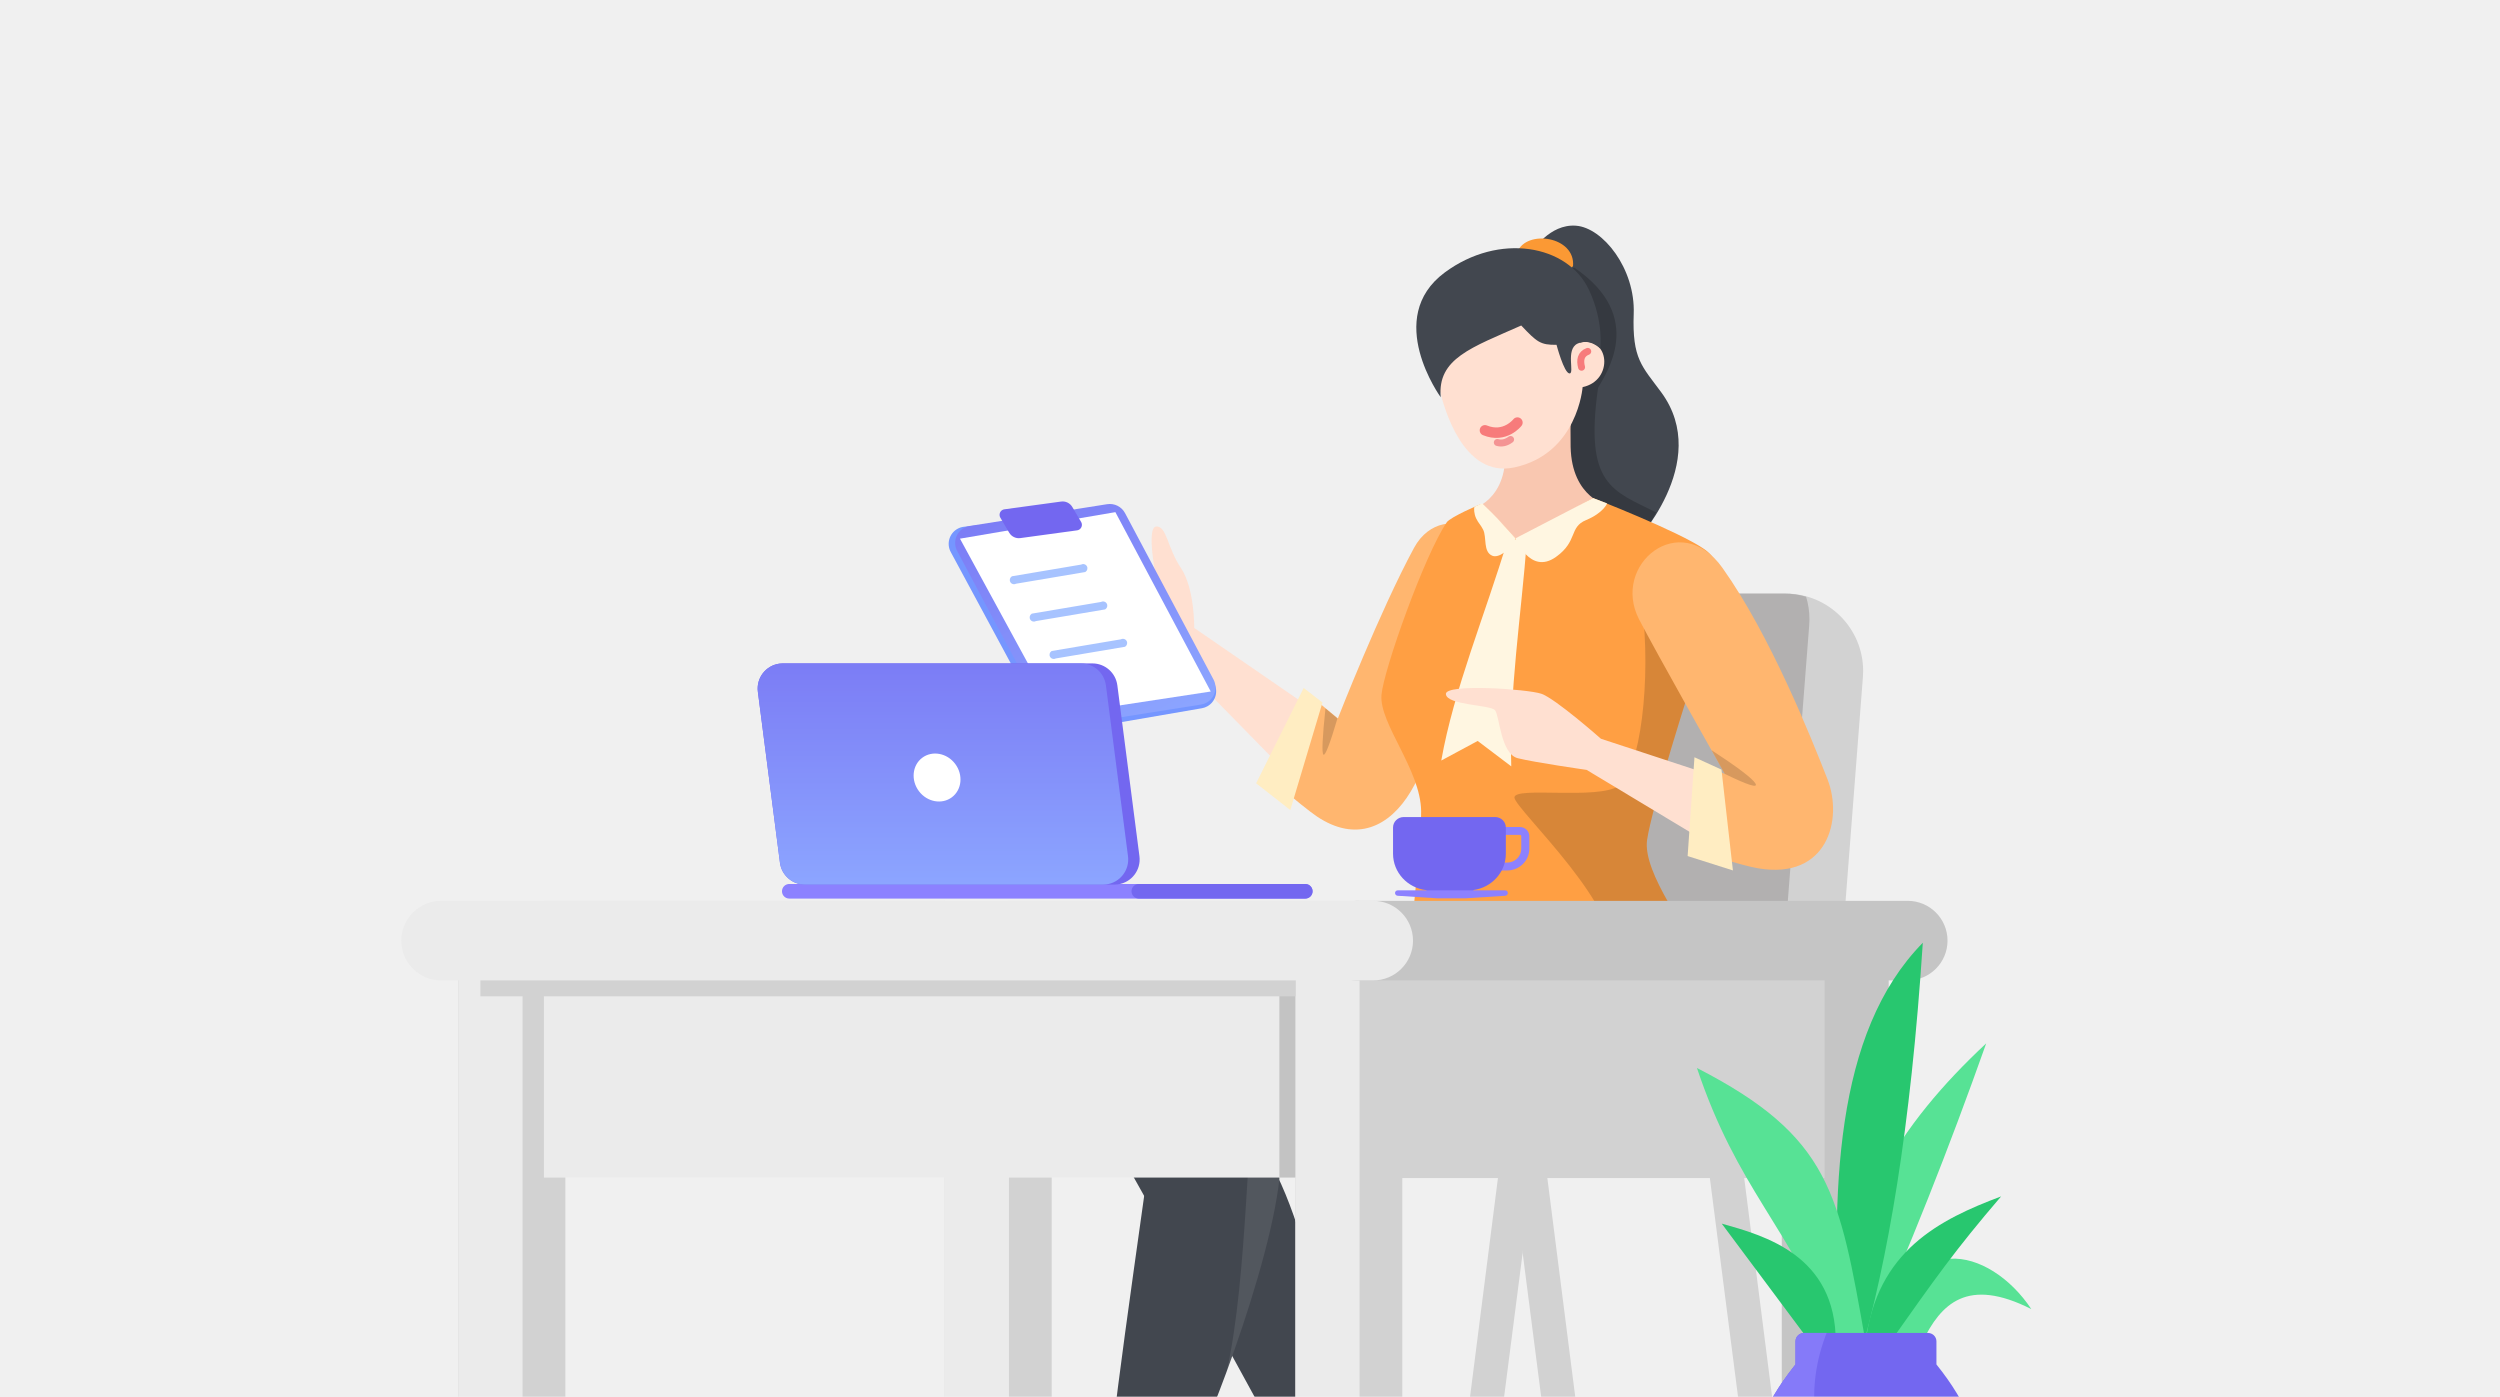
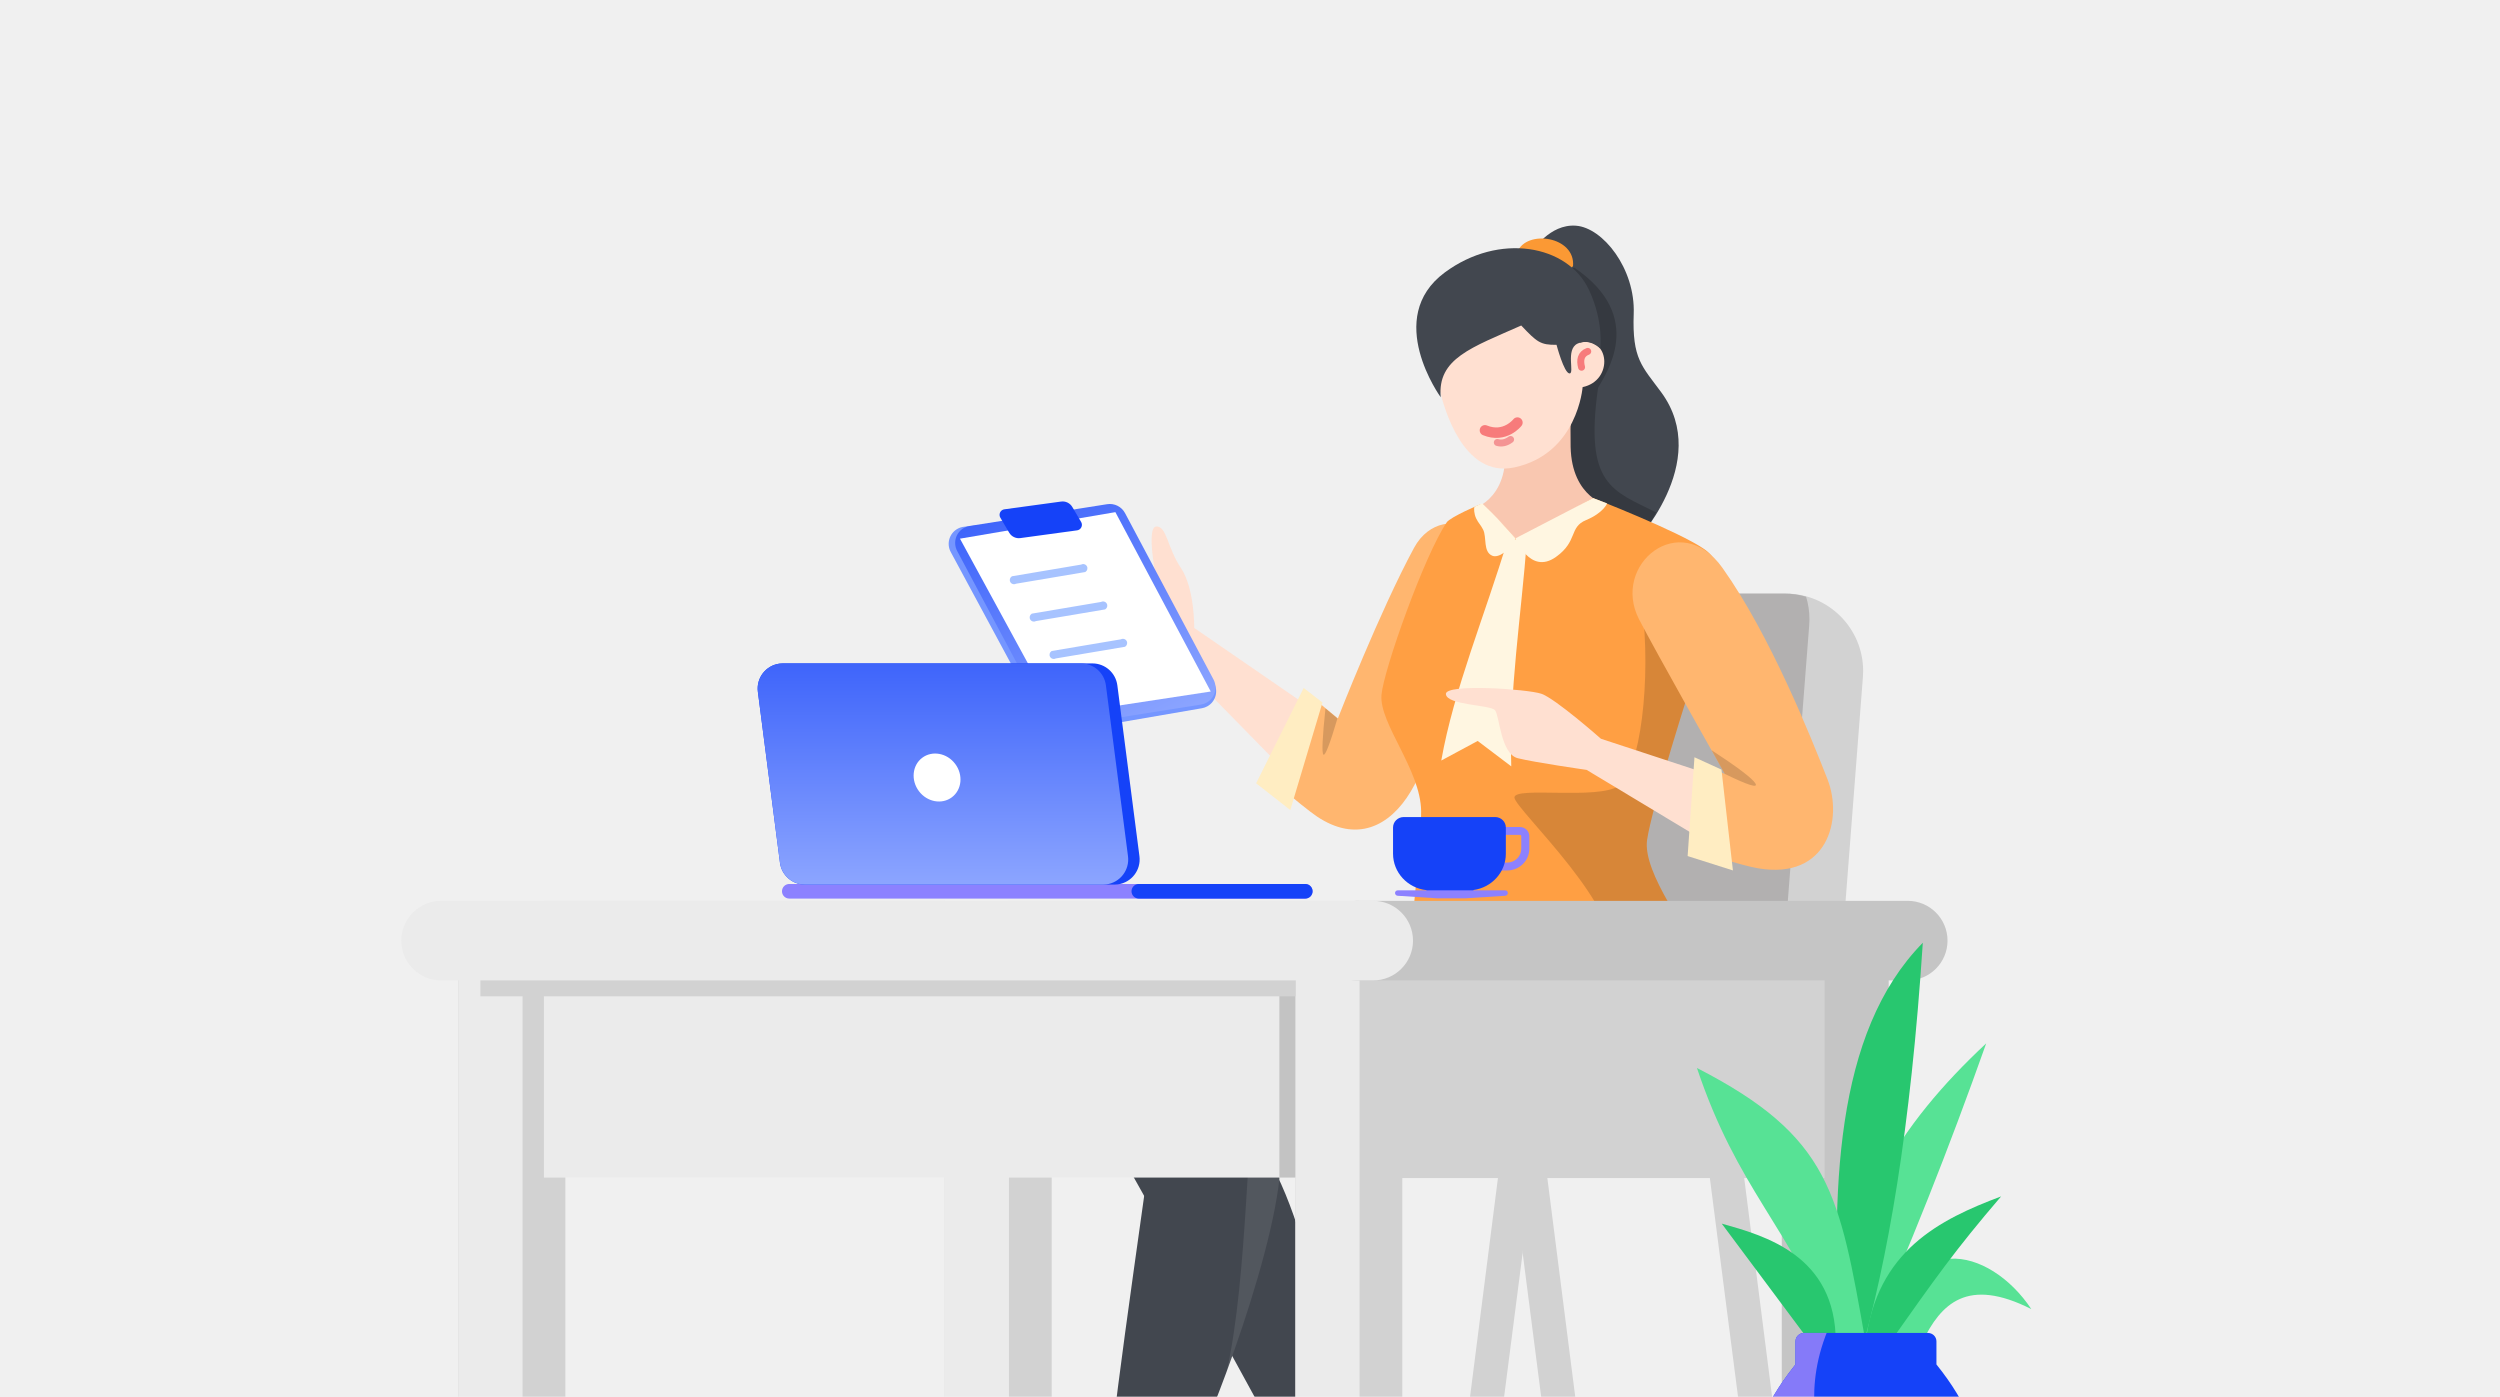
<svg xmlns="http://www.w3.org/2000/svg" xmlns:xlink="http://www.w3.org/1999/xlink" width="358px" height="200px" viewBox="0 0 358 200" version="1.1">
  <defs>
    <path d="M6,0 L352,0 C355.314,-6.08718376e-16 358,2.686 358,6 L358,200 L358,200 L0,200 L0,6 C-4.05812251e-16,2.686 2.686,6.08718376e-16 6,0 Z" id="path-1" />
    <linearGradient x1="68.669%" y1="-53.107%" x2="68.669%" y2="100%" id="linearGradient-3">
-       <stop stop-color="#7367F0" offset="0%" />
+       <stop stop-color="#1542f8" offset="0%" />
      <stop stop-color="#8CA5FF" offset="100%" />
    </linearGradient>
    <linearGradient x1="68.669%" y1="-53.107%" x2="68.669%" y2="100%" id="linearGradient-4">
-       <stop stop-color="#7367F0" offset="0%" />
+       <stop stop-color="#1542f8" offset="0%" />
      <stop stop-color="#8CA5FF" offset="100%" />
    </linearGradient>
    <path d="M7.952,0.064 L25.69,0.064 C26.366,0.064 26.914,0.603 26.914,1.268 L26.914,4.578 C31.399,10.144 33.642,15.71 33.642,21.277 C33.642,26.672 31.727,32.066 27.896,37.461 C27.668,37.784 27.293,37.976 26.894,37.976 L6.749,37.976 C6.349,37.976 5.975,37.784 5.746,37.461 C1.915,32.066 0,26.672 0,21.277 C0,15.815 2.159,10.354 6.477,4.893 L6.728,4.578 L6.728,1.268 C6.728,0.603 7.276,0.064 7.952,0.064 Z" id="path-5" />
  </defs>
  <g id="📝-Pages-New" stroke="none" stroke-width="1" fill="none" fill-rule="evenodd">
    <g id="Knowledge-Base" transform="translate(-670, -791)">
      <g id="Illustration" transform="translate(670, 791)">
        <mask id="mask-2" fill="white">
          <use xlink:href="#path-1" />
        </mask>
        <g id="Mask" />
        <g mask="url(#mask-2)">
          <g transform="translate(57, 30)">
            <g id="Chair4" transform="translate(121, 55)">
              <polygon id="Path" fill="#D2D2D2" points="38.077 71.363 28.831 143.879 33.679 143.815 42.925 72.042" />
              <polygon id="Path" fill="#D2D2D2" transform="translate(44.20678, 107.6211) scale(-1, 1) translate(-44.20678, -107.6211) " points="46.406 71.363 37.159 143.879 42.007 143.815 51.254 72.042" />
              <polygon id="Path" fill="#D2D2D2" transform="translate(72.39661, 107.6211) scale(-1, 1) translate(-72.39661, -107.6211) " points="74.596 71.363 65.349 143.879 70.197 143.815 79.444 72.042" />
              <path d="M0,75.186 C-5.12399906e-16,71.002 3.392,67.61 7.576,67.61 L36.218,67.61 C41.936,67.61 46.717,63.261 47.256,57.568 L51.76,10.042 C52.299,4.349 57.08,2.82683167e-15 62.798,0 L77.715,0 C83.839,6.51445281e-16 88.803,4.964 88.803,11.088 C88.803,11.374 88.792,11.659 88.77,11.944 L84.08,72.53 C83.633,78.304 78.817,82.762 73.025,82.762 L7.576,82.762 C3.392,82.762 5.12399906e-16,79.37 0,75.186 Z" id="Path" fill="#D2D2D2" />
              <path d="M77.51,-2.27373675e-13 C78.594,-2.27572851e-13 79.642,0.156 80.632,0.446 C80.945,1.469 81.113,2.555 81.113,3.68 C81.113,3.966 81.102,4.253 81.079,4.538 L76.394,64.893 C75.946,70.666 71.13,75.123 65.339,75.123 L0.071,75.123 L0.001,75.122 C0,75.073 9.36073955e-17,75.024 0,74.974 C6.90201459e-15,70.801 3.383,67.418 7.556,67.418 L36.107,67.418 C41.825,67.418 46.605,63.071 47.146,57.379 L51.645,10.039 C52.185,4.347 56.965,-2.24547053e-13 62.683,-2.27373675e-13 L77.51,-2.27373675e-13 Z" id="Combined-Shape" fill="#B2B0B0" />
            </g>
            <g id="Wom3.4" transform="translate(143, 100) scale(-1, 1) translate(-143, -100) translate(80, 0)">
              <g id="LLeg" transform="translate(28.09581, 104.5721)" fill="#42474F">
                <path d="M15.558,0.024 C22.487,0.333 61.05,8.844 68.057,10.29 C75.063,11.737 80.986,19.561 75.644,28.622 C69.643,38.793 54.16,67.679 50.401,74.191 C48.54,77.414 39.154,75.607 41.359,70.197 C45.469,60.113 47.378,34.78 57.857,25.544 C57.857,25.544 22.616,31.664 7.393,24.653 C-3.67,19.557 -1.167,-0.722 15.558,0.024 Z" id="Path" />
              </g>
              <g id="LArm" transform="translate(48.23367, 44.95087)">
                <path d="M43.754,14.969 C43.754,14.969 43.676,9.343 45.648,6.403 C47.62,3.463 47.698,0.34 49.191,0.442 C50.683,0.544 49.205,7.803 49.205,7.803 C49.205,7.803 51.099,7.081 52.459,6.168 C53.82,5.255 57.945,0.753 58.909,1.551 C60.543,2.91 57.911,10.578 56.477,12.111 C55.038,13.644 47.179,18.687 47.179,18.687 L27.93,38.329 L24.316,28.35 L43.754,14.969 Z" id="Path" fill="#FFE0D1" />
                <path d="M1.174,13.114 C4.398,20.574 10.299,34.278 12.732,38.367 C15.781,43.487 20.589,45.743 26.218,41.944 C27.214,41.272 29.23,39.651 32.266,37.082 L26.756,24.982 C24.374,26.944 23.183,27.925 23.183,27.925 C23.183,27.925 17.134,12.452 12.268,3.488 C8.054,-4.267 -3.732,1.772 1.174,13.114 Z" id="Path" fill="#FFB66F" />
                <path d="M23.245,27.933 C24.328,31.599 24.996,33.326 25.249,33.114 C25.503,32.902 25.406,30.696 24.959,26.496 L23.245,27.933 Z" id="Path" fill-opacity="0.16" fill="#000000" />
                <polygon id="Path-65" fill="#FFEDC2" points="25.387 25.652 29.994 41.05 34.888 37.217 28.077 23.567" />
              </g>
              <g id="Head" transform="translate(19.60132, 0)">
                <g id="Group-21" transform="translate(17.13841, 26.00611) rotate(12) translate(-17.13841, -26.00611) translate(4.638413, 2.506106)">
                  <path d="M15.016,2.524 C15.016,2.524 11.819,-0.875 8.127,0.216 C4.434,1.306 1.095,7.99 2.68,14.273 C4.258,20.557 3.073,21.85 1.159,26.085 C-3.983,37.477 9.656,46.638 9.656,46.638 L24.522,43.484 L19.211,15.738 L15.016,2.524 Z" id="Path" fill="#42474F" />
                  <path d="M9.606,6.059 C0.946,15.119 8.457,21.904 9.872,23.571 C14.734,36.855 10.866,38.412 5.454,42.76 L8.364,46.078 L16.706,42.599 L16.438,5.331 L9.606,6.059 Z" id="Path-50" fill-opacity="0.199" fill="#000000" />
                </g>
                <path d="M13.051,42.433 C13.051,42.433 18.329,41.374 18.485,33.986 C18.642,26.597 17.773,24.075 17.773,24.075 L27.726,23.895 C27.726,23.895 27.835,32.13 27.836,35.109 C27.841,42.351 33.426,43.191 33.426,43.191 C33.426,43.191 32.265,48.92 23.246,49.426 C16.204,49.822 13.051,42.433 13.051,42.433 Z" id="Path" fill="#F9C7B0" />
                <g id="Group-20" transform="translate(27.08848, 21.33915) rotate(12) translate(-27.08848, -21.33915) translate(13.58848, 5.339154)">
                  <path d="M1.995,4.913 C0.754,0.819 7.424,-1.657 9.383,1.292 C9.383,1.292 10.344,4.087 8.341,5.683 C5.631,7.835 1.995,4.913 1.995,4.913 Z" id="Path" fill="#FB9934" />
                  <path d="M3.36,15.846 C-1.08,15.674 -0.356,22.161 4.257,22.152 C4.257,22.152 6.936,31.367 16.237,31.367 C23.791,31.367 24.282,20.627 24.351,18.484 C24.425,16.2 24.434,8.695 24.434,8.695 L3.187,8.685 L3.36,15.846 Z" id="Path" fill="#FFE0D1" />
                  <path d="M5.69,19.846 C6.446,19.639 6.651,15.451 6.651,15.451 C8.913,15.003 9.311,14.493 11.02,11.694 C18.613,13.309 23.767,13.802 24.434,19.35 C24.434,19.35 30.136,6.54 20.146,1.987 C11.358,-2.013 2.087,1.745 0.469,8.729 C-0.677,13.659 0.637,17.28 0.637,17.28 C0.637,17.28 1.788,15.451 3.677,15.908 C5.567,16.365 4.934,20.052 5.69,19.846 Z" id="Path" fill="#42474F" />
                  <path d="M14.608,24.436 C14.608,24.436 16.137,26.901 19.119,26.027" id="Path" stroke="#F77B7B" stroke-width="1.5" stroke-linecap="round" transform="translate(16.86349, 25.32509) rotate(-18) translate(-16.86349, -25.32509) " />
                  <path d="M15.903,27.378 C16.603,27.671 17.267,27.671 17.848,27.334" id="Path" stroke="#F49494" stroke-linecap="round" transform="translate(16.87519, 27.46345) rotate(2) translate(-16.87519, -27.46345) " />
                  <path d="M3.565,19.444 C3.844,18.44 3.72,17.563 2.721,17.162" id="Path-8" stroke="#F77B7B" stroke-linecap="round" transform="translate(3.207757, 18.30307) rotate(-13) translate(-3.207757, -18.30307) " />
                </g>
              </g>
              <g id="Group-19" transform="translate(16.70562, 41.32406)">
                <path d="M34.241,0.88 C34.362,0.874 38.619,2.737 39.109,3.456 C42.302,8.137 48.165,24.612 48.466,28.186 C48.807,32.308 42.859,38.875 42.786,44.843 C42.721,50.812 45.33,68.784 44.318,70.463 C43.314,72.141 36.716,80.116 35.339,80.148 C33.955,80.181 32.921,75.994 30.824,76.085 C28.735,76.176 24.379,81.727 22.501,81.688 C20.631,81.647 1.248,69.377 2.729,65.882 C4.219,62.386 11.134,53.698 10.429,48.935 C9.733,44.173 4.171,26.592 2.163,20.609 C0.163,14.625 -1.448,9.859 2.284,7.284 C6.017,4.71 18.161,0 18.161,0 L29.035,6.078 C29.035,6.078 33.61,0.91 34.241,0.88 Z" id="Path" fill="#FF9F43" />
                <path d="M30.375,5.909 C33.636,16.745 38.112,27.423 39.904,37.585 L34.69,34.778 L29.881,38.419 C30.221,27.854 28.446,16.762 27.63,5.909 L30.375,5.909 Z" id="Path" fill="#FFF6E1" />
                <path d="M11.326,14.23 L11.202,15.106 C9.741,25.988 11.47,39.194 14.467,41.208 C17.525,43.265 29.43,41.247 29.43,42.875 C29.43,44.504 12.978,59.43 15.679,66.566 C17.164,70.489 16.667,73.978 14.187,77.033 L13.468,76.549 C7.848,72.741 1.883,67.879 2.729,65.882 C4.219,62.386 11.134,53.698 10.429,48.935 C9.761,44.363 4.608,27.978 2.42,21.381 L1.723,19.289 C0.913,16.837 0.239,14.615 0.076,12.698 L0.579,12.373 C8.614,7.226 12.197,7.845 11.326,14.23 L11.326,14.23 Z" id="Path" fill-opacity="0.16" fill="#000000" />
                <path d="M16.154,0.767 L18.161,0 L29.274,5.763 C29.274,5.763 27.184,11.076 23.484,8.43 C20.312,6.168 21.65,4.177 19.164,3.15 C16.687,2.123 16.154,0.767 16.154,0.767 Z" id="Path" fill="#FFF6E1" />
                <path d="M29.274,5.763 C30.079,7.551 31.717,8.596 32.563,8.271 C33.961,7.734 33.361,5.597 33.912,4.518 C34.306,3.752 34.561,3.636 34.906,2.917 C35.227,2.257 35.24,1.466 35.158,1.247 L34.065,0.751 C33.063,1.694 32.329,2.417 31.863,2.917 C31.283,3.541 30.419,4.49 29.274,5.763 Z" id="Path" fill="#FFF6E1" />
              </g>
              <g id="RArm" transform="translate(0, 47.66368)">
                <path d="M33.745,28.126 C33.745,28.126 40.288,22.348 42.29,21.678 C44.293,21.007 56.022,20.202 55.949,21.717 C55.864,23.34 49.564,23.247 48.912,24.045 C48.259,24.844 48.11,30.302 45.643,30.915 C43.18,31.528 35.798,32.584 35.798,32.584 L18.138,43.213 L17.383,33.501 L33.745,28.126 Z" id="Path" fill="#FFE0D1" />
                <path d="M16.341,3.661 C9.448,13.369 3.563,28.156 1.304,33.921 C-0.955,39.686 1.324,48.381 11.257,46.674 C12.375,46.482 14.188,46.001 16.696,45.23 L19.07,31.878 C17.029,32.733 16.008,33.161 16.008,33.161 C16.008,33.161 25.88,15.699 28.291,11.017 C32.318,3.2 22.412,-4.892 16.341,3.661 Z" id="Path" fill="#FFB66F" />
                <path d="M16.008,33.161 C12.665,34.79 11.204,35.247 11.624,34.53 C12.045,33.813 14.137,32.225 17.9,29.765 L16.008,33.161 Z" id="Path" fill-opacity="0.16" fill="#000000" />
                <polygon id="Path-64" fill="#FFEDC2" points="16.486 32.544 14.847 46.982 21.331 44.925 20.353 30.776" />
              </g>
              <g id="RLeg" transform="translate(15.94627, 101.5411)">
                <path d="M6.757,0.134 C-1.984,13.276 -1.129,22.783 9.321,28.653 C22.707,36.172 63.994,27.364 63.994,27.364 C63.994,27.364 63.262,33.248 63.994,38.496 C65.907,52.202 75.004,75.037 76.928,77.906 C79.59,81.874 87.697,78.881 87.85,75.577 C88.003,72.274 81.738,30.078 80.785,22.032 C79.838,13.985 76.846,12.816 68.106,10.617 C66.099,10.111 42.356,4.223 40.181,4.395 C27.723,5.378 16.581,3.957 6.757,0.134 Z" id="Path" fill="#42474F" />
                <path d="M16.28,26.462 C29.834,27.977 65.717,24.853 67.158,26.273 C68.534,27.628 68.304,51.208 71.391,64.855 C68.35,56.586 65.059,46.126 63.994,38.496 C63.262,33.248 63.994,27.364 63.994,27.364 L62.592,27.644 C55.277,29.062 21.363,35.15 9.321,28.653 C2.258,24.842 -0.475,18.942 1.123,10.952 C3.049,20.377 8.102,25.547 16.28,26.462 Z" id="Path" fill-opacity="0.192" fill="#FFFFFF" opacity="0.44" />
                <ellipse id="Oval" fill-opacity="0.192" fill="#FFFFFF" transform="translate(86.56548, 23.11196) rotate(13) translate(-86.56548, -23.11196) " cx="86.565" cy="23.112" rx="2.278" ry="4.168" />
                <ellipse id="Oval" fill-opacity="0.192" fill="#FFFFFF" transform="translate(75.93463, 20.45977) rotate(-16) translate(-75.93463, -20.45977) " cx="75.935" cy="20.46" rx="3.037" ry="4.547" />
              </g>
            </g>
            <g id="Example-Task1" transform="translate(97.77145, 58.16383) rotate(-28) translate(-97.77145, -58.16383) translate(85.27145, 37.16383)">
              <g id="Group-3" transform="translate(-0, -0)">
                <path d="M3.716,1.906 L22.562,9.467 C23.474,9.833 24.082,10.706 24.108,11.688 L24.819,38.439 C24.855,39.799 23.781,40.931 22.421,40.967 C22.137,40.975 21.855,40.933 21.585,40.845 L2.19,34.461 C1.184,34.13 0.502,33.193 0.496,32.135 L0.334,4.207 C0.326,2.846 1.423,1.737 2.784,1.729 C3.103,1.727 3.42,1.787 3.716,1.906 Z" id="Rectangle" fill="#7596FF" fill-rule="nonzero" />
                <path d="M4.482,2.186 L23.325,8.676 C24.32,9.019 24.987,9.954 24.987,11.006 L24.987,37.988 C24.987,39.348 23.884,40.452 22.523,40.452 C22.25,40.452 21.979,40.406 21.72,40.317 L2.877,33.827 C1.883,33.484 1.216,32.549 1.216,31.497 L1.216,4.515 C1.216,3.155 2.319,2.051 3.68,2.051 C3.953,2.051 4.224,2.097 4.482,2.186 Z" id="Rectangle" fill="url(#linearGradient-3)" />
                <polygon id="Rectangle" fill="#FFFFFF" fill-rule="nonzero" points="2.399 3.14 23.831 10.235 23.831 39.326 2.691 31.91" />
-                 <path d="M9.99,2.414 L17.686,5.25 C18.291,5.473 18.703,6.037 18.731,6.682 L18.84,9.177 C18.859,9.618 18.517,9.992 18.075,10.011 C17.969,10.016 17.863,9.999 17.764,9.962 L10.068,7.126 C9.463,6.903 9.051,6.339 9.023,5.695 L8.914,3.199 C8.895,2.758 9.238,2.384 9.679,2.365 C9.785,2.361 9.891,2.377 9.99,2.414 Z" id="Rectangle" fill="#7367F0" fill-rule="nonzero" />
+                 <path d="M9.99,2.414 L17.686,5.25 C18.291,5.473 18.703,6.037 18.731,6.682 L18.84,9.177 C18.859,9.618 18.517,9.992 18.075,10.011 C17.969,10.016 17.863,9.999 17.764,9.962 L10.068,7.126 C9.463,6.903 9.051,6.339 9.023,5.695 L8.914,3.199 C8.895,2.758 9.238,2.384 9.679,2.365 C9.785,2.361 9.891,2.377 9.99,2.414 Z" id="Rectangle" fill="#1542f8" fill-rule="nonzero" />
                <path d="M15.985,14.567 C16.321,14.567 16.593,14.839 16.593,15.173 C16.593,15.484 16.358,15.74 16.056,15.775 L15.985,15.779 L6.456,12.605 C6.12,12.605 5.848,12.334 5.848,11.999 C5.848,11.688 6.083,11.432 6.385,11.397 L6.456,11.393 L15.985,14.567 Z" id="Path" fill="#A7C3FF" />
                <path d="M15.985,20.628 C16.321,20.628 16.593,20.899 16.593,21.234 C16.593,21.545 16.358,21.801 16.056,21.836 L15.985,21.84 L6.456,18.666 C6.12,18.666 5.848,18.394 5.848,18.06 C5.848,17.749 6.083,17.493 6.385,17.458 L6.456,17.454 L15.985,20.628 Z" id="Path" fill="#A7C3FF" />
                <path d="M15.985,26.689 C16.321,26.689 16.593,26.96 16.593,27.295 C16.593,27.605 16.358,27.862 16.056,27.897 L15.985,27.901 L6.456,24.726 C6.12,24.726 5.848,24.455 5.848,24.12 C5.848,23.809 6.083,23.553 6.385,23.518 L6.456,23.514 L15.985,26.689 Z" id="Path" fill="#A7C3FF" />
              </g>
            </g>
            <g id="Group-26" transform="translate(0, 99)">
              <g id="Group-25" transform="translate(8.649351, 0)">
                <polygon id="Rectangle" fill="#D2D2D2" points="69.648 3.799 84.956 3.799 84.956 100.493 69.648 100.493" />
                <polygon id="Rectangle" fill="#EBEBEB" points="69.648 -1.78512303e-13 78.833 -1.78512303e-13 78.833 100.493 69.648 100.493" />
                <polygon id="Rectangle" fill="#D2D2D2" points="1.05161699e-15 3.799 75.777 3.799 75.777 32.801 15.308 32.801 15.308 100.493 1.05161699e-15 100.493" />
                <polygon id="Rectangle" fill="#EBEBEB" points="1.01974981e-15 3.799 9.185 3.799 9.185 100.493 1.01974981e-15 100.493" />
              </g>
              <g id="Group-25">
                <polygon id="Rectangle" fill="#C5C5C5" points="198.15 3.799 213.459 3.799 213.459 100.493 198.15 100.493" />
                <polygon id="Rectangle" fill="#D2D2D2" points="128.503 3.799 204.28 3.799 204.28 39.699 143.811 39.699 143.811 100.493 128.503 100.493" />
                <polygon id="Rectangle" fill="#EBEBEB" points="20.89 -2.81575148e-13 137.599 -4.04882098e-13 137.599 39.628 20.89 39.628" />
                <polygon id="Rectangle" fill="#C3C3C3" points="126.207 3.799 135.392 3.799 135.392 39.628 126.207 39.628" />
                <polygon id="Rectangle" fill="#EBEBEB" points="128.503 3.799 137.688 3.799 137.688 100.493 128.503 100.493" />
                <path d="M137.299,0 L216.186,0 C219.333,2.97461293e-15 221.885,2.551 221.885,5.698 C221.885,8.845 219.333,11.396 216.186,11.396 L137.299,11.396 C134.152,11.396 131.601,8.845 131.601,5.698 C131.601,2.551 134.152,5.7810075e-16 137.299,0 Z" id="Rectangle" fill="#C5C5C5" />
                <polygon id="Rectangle" fill="#D2D2D2" points="11.794 2.279 128.503 2.279 128.503 13.676 11.794 13.676" />
                <path d="M6.164,-1.78139615e-14 L139.644,-1.78139615e-14 C142.791,6.58155786e-15 145.342,2.551 145.342,5.698 C145.342,8.845 142.791,11.396 139.644,11.396 L6.164,11.396 C3.017,11.396 0.466,8.845 0.466,5.698 C0.466,2.551 3.017,-1.90122176e-14 6.164,-1.78139615e-14 Z" id="Rectangle" fill="#EBEBEB" />
              </g>
            </g>
            <g id="Cup" transform="translate(152, 93) scale(-1, 1) translate(-152, -93) translate(142, 87)">
              <path d="M5.196,1.431 L1.346,1.431 C0.603,1.431 0,2.018 0,2.743 L0,4.541 C0,6.259 1.428,7.651 3.19,7.651 L5.196,7.651 C5.514,7.651 5.773,7.4 5.773,7.089 C5.773,6.778 5.514,6.526 5.196,6.526 L3.19,6.526 C2.065,6.526 1.154,5.638 1.154,4.541 L1.154,2.743 C1.154,2.64 1.24,2.556 1.346,2.556 L5.196,2.556 C5.514,2.556 5.773,2.304 5.773,1.993 C5.773,1.683 5.514,1.431 5.196,1.431 Z" id="Path" fill="#8C81FF" />
-               <path d="M17.979,0 C18.828,0 19.517,0.672 19.517,1.5 L19.517,5.25 C19.517,7.95 17.427,10.174 14.738,10.467 L14.737,11.25 L8.003,11.25 L8.003,10.45 C5.382,10.096 3.363,7.903 3.363,5.25 L3.363,1.5 C3.363,0.672 4.052,0 4.902,0 L17.979,0 Z" id="Path" fill="#7367F0" />
+               <path d="M17.979,0 C18.828,0 19.517,0.672 19.517,1.5 L19.517,5.25 C19.517,7.95 17.427,10.174 14.738,10.467 L14.737,11.25 L8.003,11.25 L8.003,10.45 C5.382,10.096 3.363,7.903 3.363,5.25 L3.363,1.5 C3.363,0.672 4.052,0 4.902,0 L17.979,0 Z" id="Path" fill="#1542f8" />
              <path d="M3.452,10.5 L18.856,10.5 C19.063,10.5 19.231,10.668 19.231,10.875 C19.231,11.086 19.067,11.261 18.857,11.274 L13.196,11.641 L13.196,11.641 L9.157,11.641 L3.451,11.274 C3.241,11.261 3.077,11.086 3.077,10.875 C3.077,10.668 3.245,10.5 3.452,10.5 Z" id="Rectangle" fill="#8C81FF" />
            </g>
            <g id="FacingBack-Laptop3" transform="translate(51, 65)">
              <path d="M5.027,31.585 L78.915,31.585 C79.493,31.585 79.961,32.053 79.961,32.631 C79.961,33.209 79.493,33.677 78.915,33.677 L5.027,33.677 C4.45,33.677 3.981,33.209 3.981,32.631 C3.981,32.053 4.45,31.585 5.027,31.585 Z" id="Rectangle" fill="#8C81FF" />
-               <path d="M55.078,31.585 L78.915,31.585 C79.493,31.585 79.961,32.053 79.961,32.631 C79.961,33.209 79.493,33.677 78.915,33.677 L55.078,33.677 C54.5,33.677 54.032,33.209 54.032,32.631 C54.032,32.053 54.5,31.585 55.078,31.585 Z" id="Rectangle" fill="#7367F0" />
-               <path d="M4.095,0 L48.433,0 C50.243,-7.76541381e-16 51.772,1.344 52.004,3.138 L55.168,27.614 C55.423,29.586 54.031,31.391 52.059,31.646 C51.906,31.665 51.752,31.675 51.597,31.675 L7.26,31.675 C5.45,31.675 3.921,30.332 3.689,28.537 L0.525,4.062 C0.27,2.09 1.662,0.285 3.634,0.03 C3.787,0.01 3.941,2.8351131e-17 4.095,0 Z" id="Rectangle" fill="#7367F0" />
+               <path d="M55.078,31.585 L78.915,31.585 C79.493,31.585 79.961,32.053 79.961,32.631 C79.961,33.209 79.493,33.677 78.915,33.677 L55.078,33.677 C54.5,33.677 54.032,33.209 54.032,32.631 C54.032,32.053 54.5,31.585 55.078,31.585 Z" id="Rectangle" fill="#1542f8" />
+               <path d="M4.095,0 L48.433,0 C50.243,-7.76541381e-16 51.772,1.344 52.004,3.138 L55.168,27.614 C55.423,29.586 54.031,31.391 52.059,31.646 C51.906,31.665 51.752,31.675 51.597,31.675 L7.26,31.675 C5.45,31.675 3.921,30.332 3.689,28.537 L0.525,4.062 C0.27,2.09 1.662,0.285 3.634,0.03 C3.787,0.01 3.941,2.8351131e-17 4.095,0 Z" id="Rectangle" fill="#1542f8" />
              <path d="M4.095,0 L46.795,0 C48.605,9.99815459e-16 50.133,1.344 50.366,3.138 L53.53,27.614 C53.785,29.586 52.393,31.391 50.421,31.646 C50.268,31.665 50.114,31.675 49.959,31.675 L7.26,31.675 C5.45,31.675 3.921,30.332 3.689,28.537 L0.525,4.062 C0.27,2.09 1.662,0.285 3.634,0.03 C3.787,0.01 3.941,1.36061876e-15 4.095,0 Z" id="Rectangle" fill="url(#linearGradient-4)" />
              <ellipse id="Oval" fill="#FFFFFF" transform="translate(26.18607, 16.34168) rotate(-37) translate(-26.18607, -16.34168) " cx="26.186" cy="16.342" rx="3.249" ry="3.536" />
            </g>
            <g id="Group-79" transform="translate(186, 105)">
              <g id="Group-86">
                <path d="M23.979,58.234 C30.346,43.991 36.13,29.363 41.424,14.412 C29.228,25.78 19.744,39.63 21.095,58.234 L23.979,58.234 Z" id="Path-113" fill="#57E295" />
                <path d="M20.586,59.721 C19.079,35.435 19.718,12.88 32.347,0 C30.605,26.665 27.346,45.45 23.219,59.721 L20.586,59.721 Z" id="Rectangle" fill="#28C76F" />
                <path d="M20.007,57.192 C12.951,40.221 5.861,35.356 2.45563569e-14,17.935 C19.181,27.771 20.383,35.893 24.148,57.192 L20.007,57.192 Z" id="Path-112" fill="#57E295" />
                <path d="M16.209,57.192 L3.551,40.221 C9.665,41.944 19.883,44.735 19.883,57.192 L16.209,57.192 Z" id="Path-114" fill="#28C76F" />
                <path d="M28.048,57.192 L32.271,57.192 C34.954,51.651 38.735,47.837 47.884,52.461 C41.887,43.427 29.583,40.694 28.048,57.192 Z" id="Path-116" fill="#57E295" />
                <path d="M24.164,57.192 L27.675,57.192 C34.12,48.078 36.891,44.106 43.56,36.323 C34.774,39.62 25.756,44.106 24.164,57.192 Z" id="Path-117" fill="#28C76F" />
              </g>
              <g id="Group-85" transform="translate(7.384615, 55.8125)">
                <mask id="mask-6" fill="white">
                  <use xlink:href="#path-5" />
                </mask>
-                 <use id="Rectangle" fill="#7367F0" xlink:href="#path-5" />
+                 <use id="Rectangle" fill="#1542f8" xlink:href="#path-5" />
                <path d="M-4.282,-0.978 L11.622,-0.978 C4.008,16.458 19.027,26.784 11.622,44.155 L-4.282,44.155 L-4.282,-0.978 Z" id="Rectangle" fill="#857AF9" mask="url(#mask-6)" />
              </g>
            </g>
          </g>
        </g>
      </g>
    </g>
  </g>
</svg>
